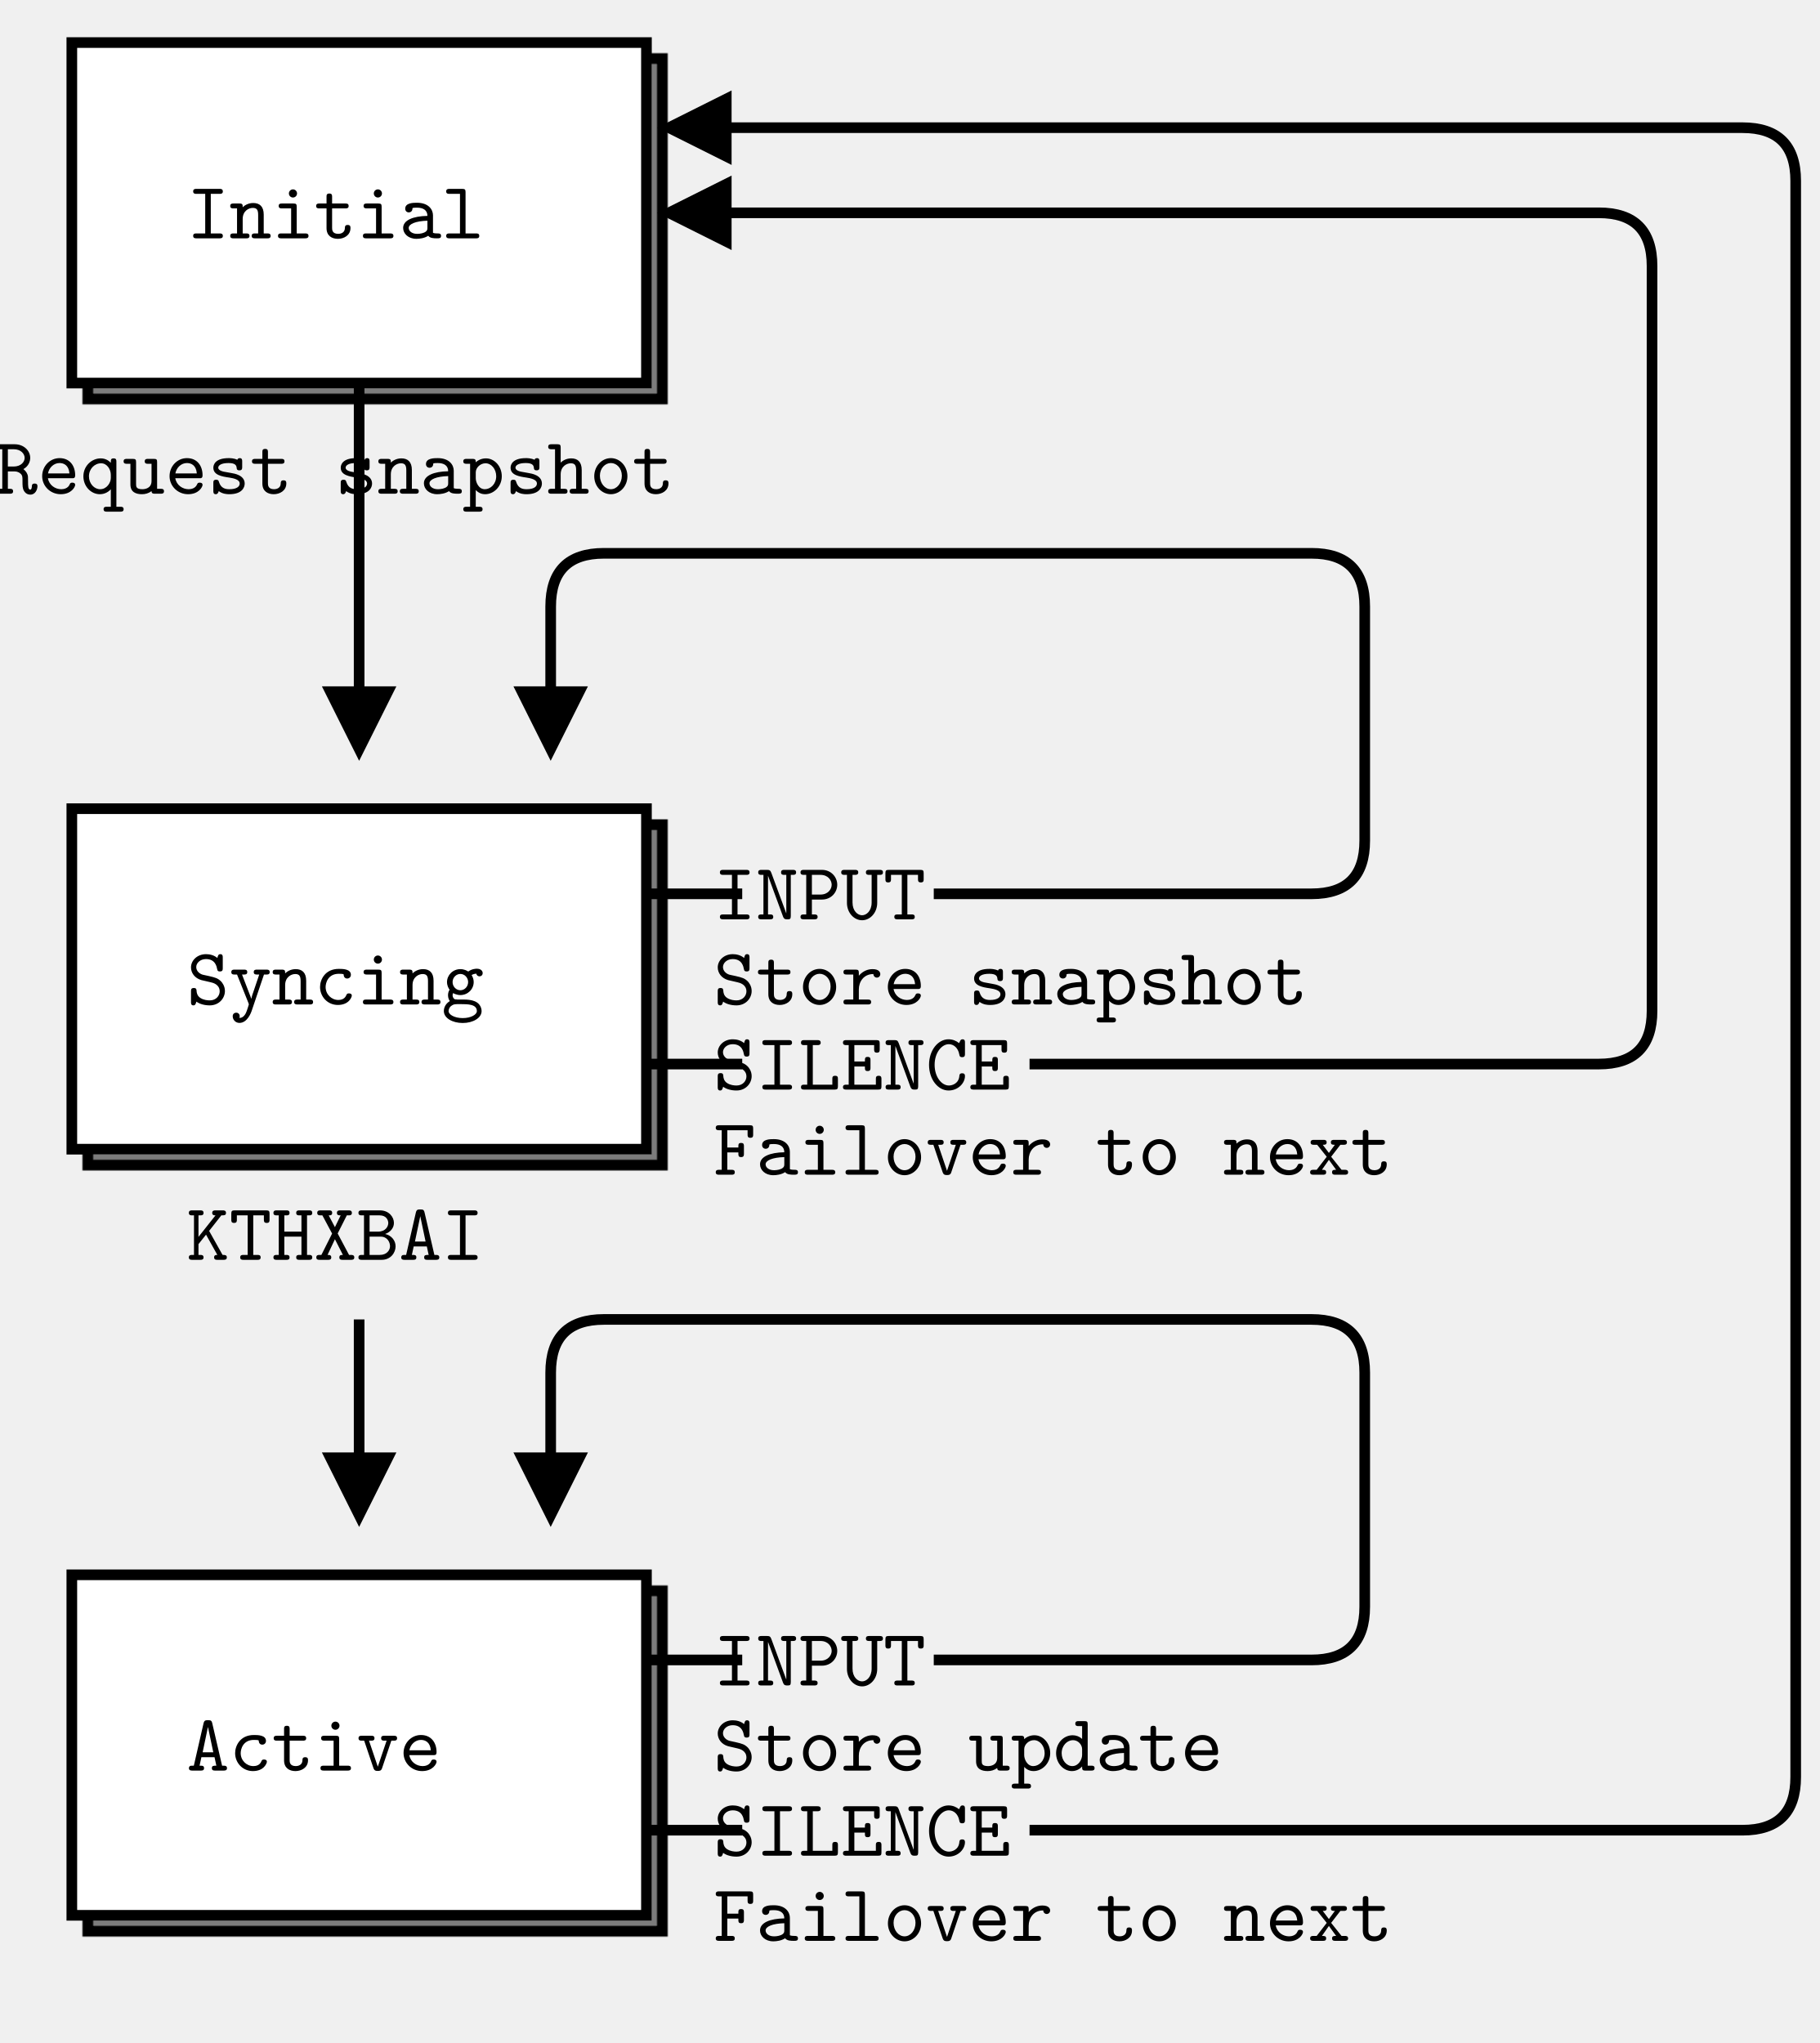
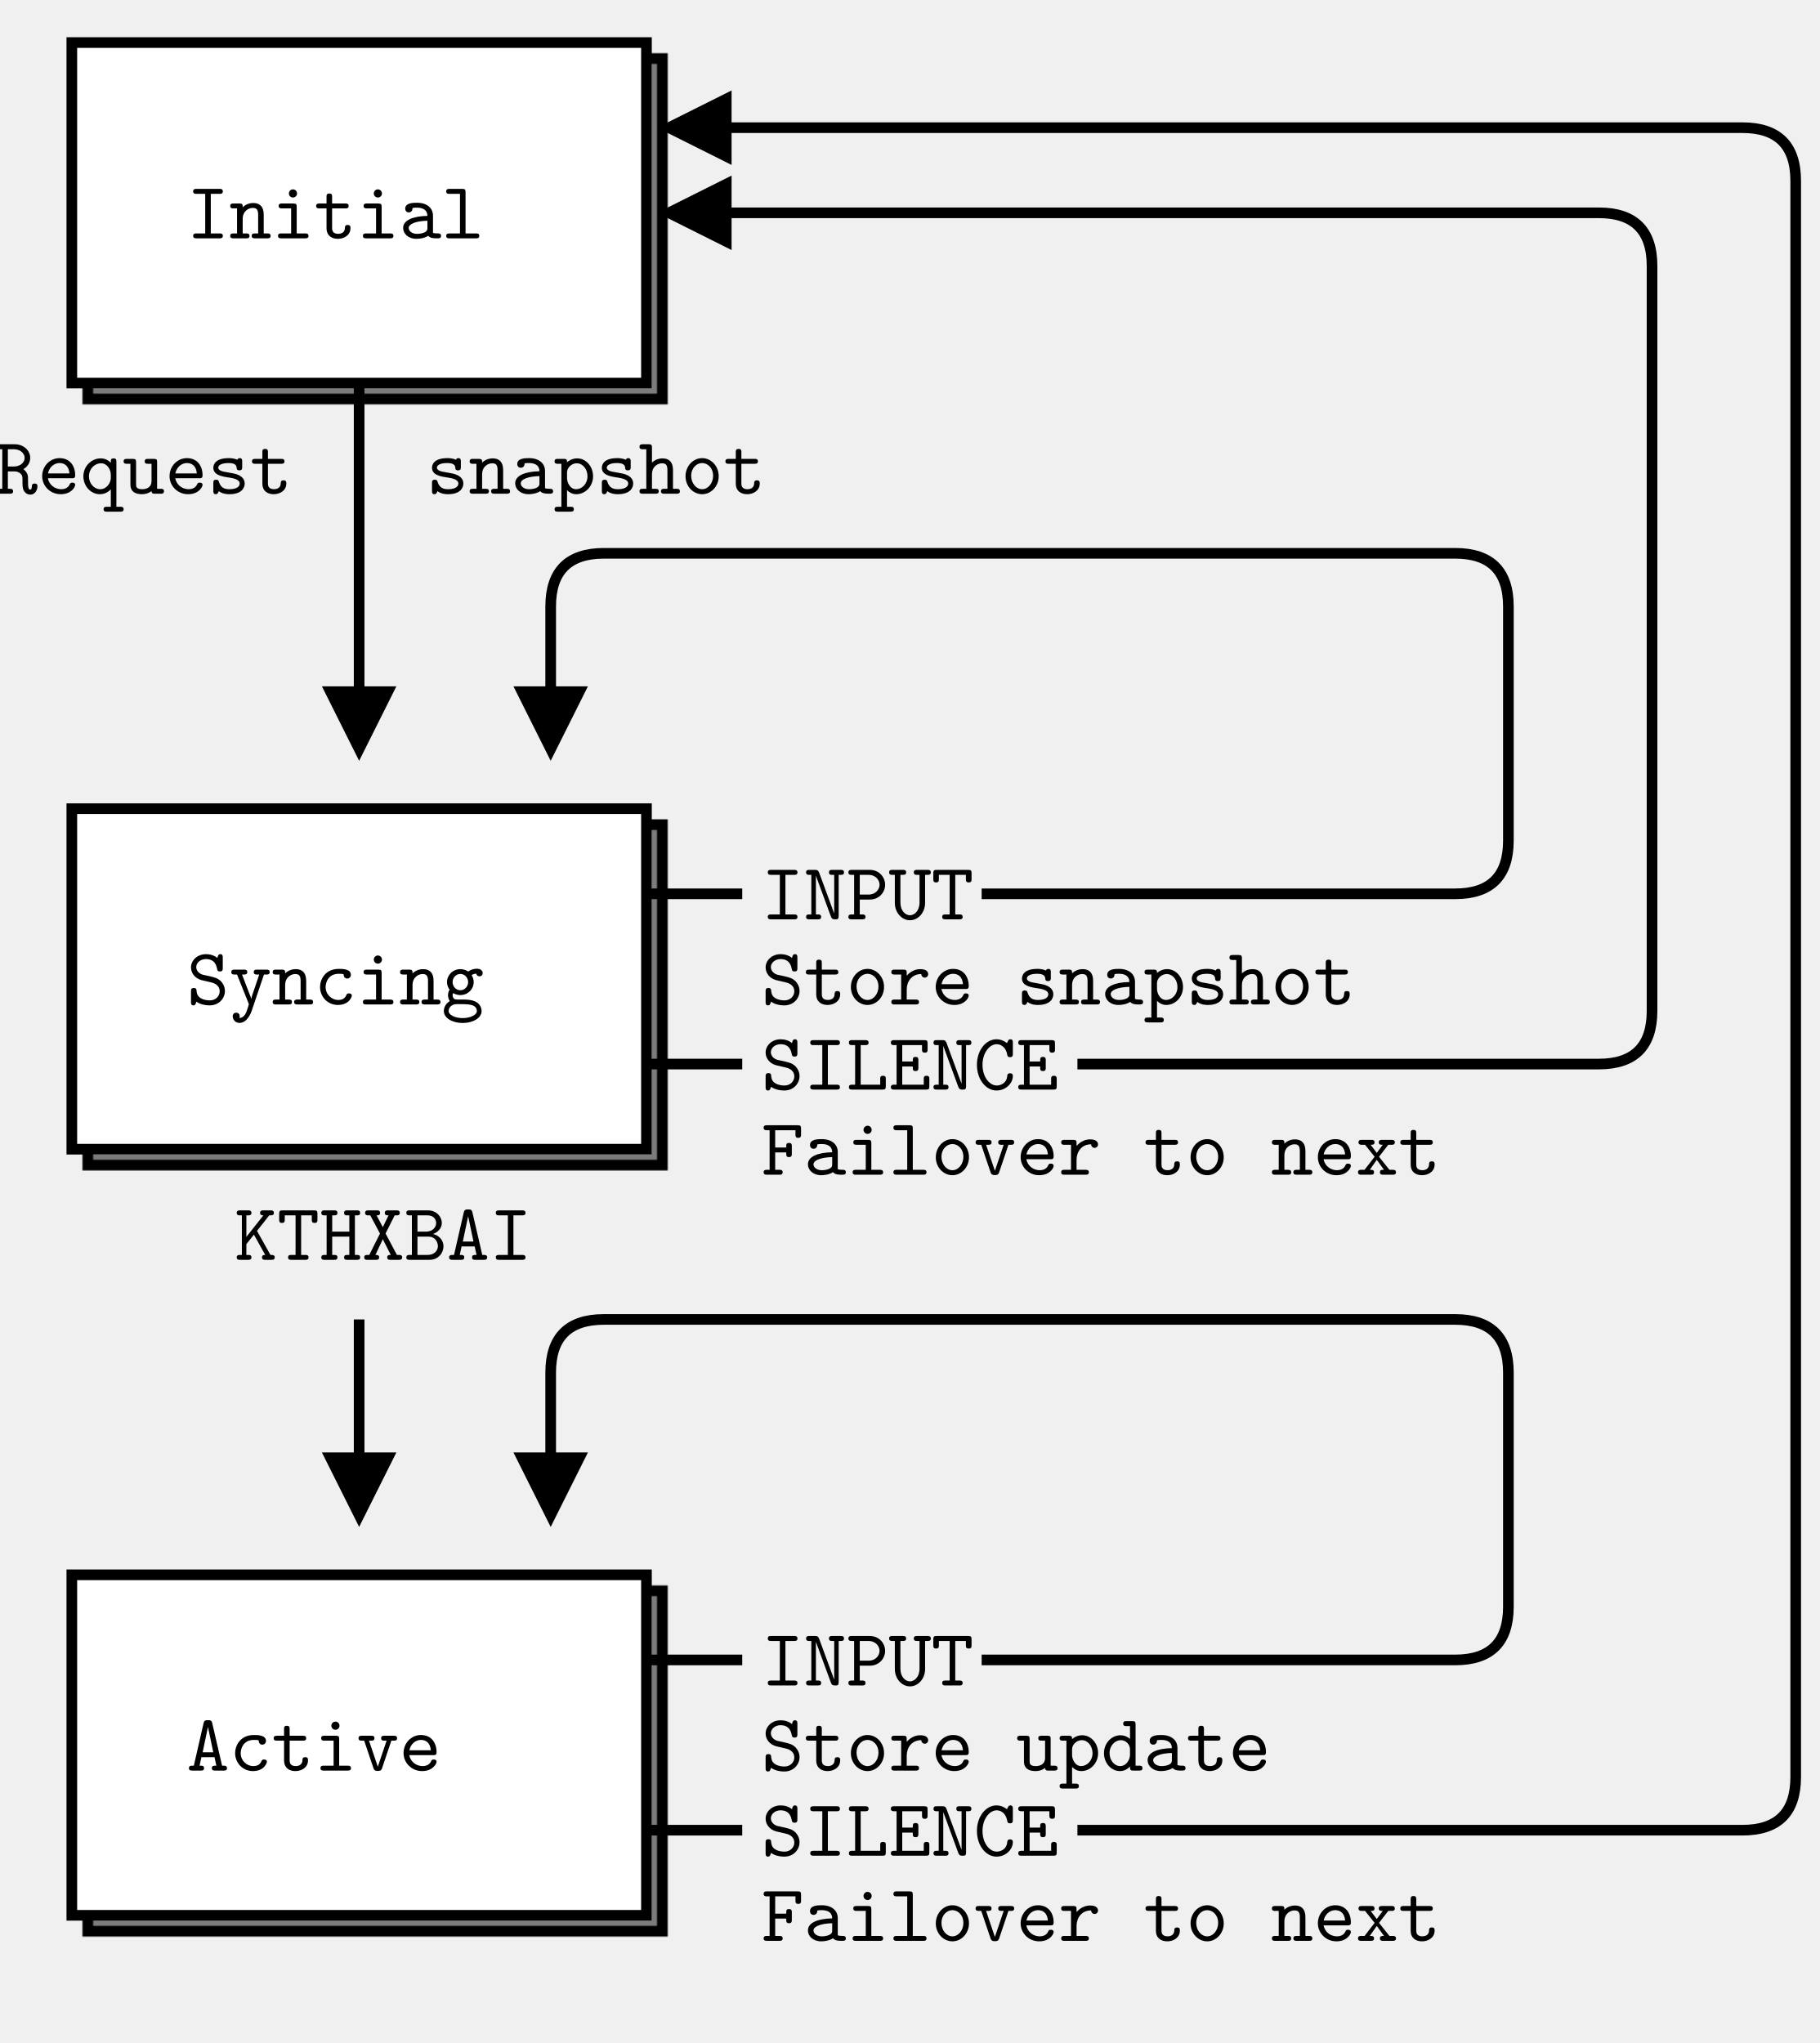
<svg xmlns="http://www.w3.org/2000/svg" width="342px" height="384px" version="1.1">
  <defs>
    <filter id="dsFilter" width="150%" height="150%">
      <feOffset result="offOut" in="SourceGraphic" dx="3" dy="3" />
      <feColorMatrix result="matrixOut" in="offOut" type="matrix" values="0.2 0 0 0 0 0 0.2 0 0 0 0 0 0.2 0 0 0 0 0 1 0" />
      <feBlend in="SourceGraphic" in2="matrixOut" mode="normal" />
    </filter>
    <marker id="iPointer" viewBox="0 0 10 10" refX="5" refY="5" markerUnits="strokeWidth" markerWidth="8" markerHeight="7" orient="auto">
      <path d="M 10 0 L 10 10 L 0 5 z" />
    </marker>
    <marker id="Pointer" viewBox="0 0 10 10" refX="5" refY="5" markerUnits="strokeWidth" markerWidth="8" markerHeight="7" orient="auto">
      <path d="M 0 0 L 10 5 L 0 10 z" />
    </marker>
  </defs>
  <g id="boxes" stroke="black" stroke-width="2" fill="none">
    <g id="group0">
      <path id="path0" filter="url(#dsFilter)" fill="#fff" d="M 13.5 8 L 121.5 8 L 121.5 72 L 13.5 72 Z" />
      <text x="35.1" y="44.8" id="text0" fill="#000" stroke="none" style="font-family:LMMono10,monospace;font-size:15.2px">Initial </text>
    </g>
    <g id="group9">
      <path id="path9" filter="url(#dsFilter)" fill="#fff" d="M 13.5 152 L 121.5 152 L 121.5 216 L 13.5 216 Z" />
      <text x="35.1" y="188.8" id="text9" fill="#000" stroke="none" style="font-family:LMMono10,monospace;font-size:15.2px">Syncing </text>
    </g>
    <g id="group20">
      <path id="path20" filter="url(#dsFilter)" fill="#fff" d="M 13.5 296 L 121.5 296 L 121.5 360 L 13.5 360 Z" />
      <text x="35.1" y="332.8" id="text20" fill="#000" stroke="none" style="font-family:LMMono10,monospace;font-size:15.2px">Active </text>
    </g>
  </g>
  <g id="lines" stroke="black" stroke-width="2" fill="none">
    <g id="group200">
      <path id="path200" marker-end="url(#Pointer)" d="M 67.5 72 L 67.5 136 " />
    </g>
    <g id="group212">
      <path id="path212" marker-end="url(#Pointer)" d="M 67.5 248 L 67.5 280 " />
    </g>
    <g id="group301">
-       <path id="path301" marker-start="url(#iPointer)" d="M 103.5 136 L 103.5 114 Q 103.5 104 113.5 104 L 246.5 104 Q 256.5 104 256.5 114 L 256.5 158 Q 256.5 168 246.5 168 L 175.5 168 " />
+       <path id="path301" marker-start="url(#iPointer)" d="M 103.5 136 L 103.5 114 Q 103.5 104 113.5 104 L 273.5 104 Q 283.5 104 283.5 114 L 283.5 158 Q 283.5 168 273.5 168 L 184.5 168 " />
    </g>
    <g id="group310">
-       <path id="path310" marker-start="url(#iPointer)" d="M 103.5 280 L 103.5 258 Q 103.5 248 113.5 248 L 246.5 248 Q 256.5 248 256.5 258 L 256.5 302 Q 256.5 312 246.5 312 L 175.5 312 " />
+       <path id="path310" marker-start="url(#iPointer)" d="M 103.5 280 L 103.5 258 Q 103.5 248 113.5 248 L 273.5 248 Q 283.5 248 283.5 258 L 283.5 302 Q 283.5 312 273.5 312 L 184.5 312 " />
    </g>
    <g id="group351">
      <path id="path351" d="M 121.5 168 L 139.5 168 " />
    </g>
    <g id="group354">
      <path id="path354" d="M 121.5 200 L 139.5 200 " />
    </g>
    <g id="group362">
      <path id="path362" d="M 121.5 312 L 139.5 312 " />
    </g>
    <g id="group365">
      <path id="path365" d="M 121.5 344 L 139.5 344 " />
    </g>
    <g id="group370">
-       <path id="path370" marker-start="url(#iPointer)" d="M 130.5 24 L 327.5 24 Q 337.5 24 337.5 34 L 337.5 334 Q 337.5 344 327.5 344 L 193.5 344 " />
+       <path id="path370" marker-start="url(#iPointer)" d="M 130.5 24 L 327.5 24 Q 337.5 24 337.5 34 L 337.5 334 Q 337.5 344 327.5 344 L 202.5 344 " />
    </g>
    <g id="group371">
-       <path id="path371" marker-start="url(#iPointer)" d="M 130.5 40 L 300.5 40 Q 310.5 40 310.5 50 L 310.5 190 Q 310.5 200 300.5 200 L 193.5 200 " />
+       <path id="path371" marker-start="url(#iPointer)" d="M 130.5 40 L 300.5 40 Q 310.5 40 310.5 50 L 310.5 190 Q 310.5 200 300.5 200 L 202.5 200 " />
    </g>
  </g>
  <g id="text" fill="black" style="font-family:LMMono10,monospace;font-size:15.2px">
-     <text x="-0.9" y="92.8" id="text1" fill="#000">Request snapshot </text>
-     <text x="134.1" y="172.8" id="text2" fill="#000">INPUT </text>
-     <text x="134.1" y="188.8" id="text4" fill="#000">Store snapshot </text>
-     <text x="134.1" y="204.8" id="text5" fill="#000">SILENCE </text>
-     <text x="134.1" y="220.8" id="text6" fill="#000">Failover to next </text>
-     <text x="35.1" y="236.8" id="text7" fill="#000">KTHXBAI </text>
-     <text x="134.1" y="316.8" id="text8" fill="#000">INPUT </text>
-     <text x="134.1" y="332.8" id="text10" fill="#000">Store update </text>
-     <text x="134.1" y="348.8" id="text11" fill="#000">SILENCE </text>
-     <text x="134.1" y="364.8" id="text12" fill="#000">Failover to next</text>
+     <text x="-0.9" y="92.8" id="text1" fill="#000">Request </text>
+     <text x="80.1" y="92.8" id="text2" fill="#000">snapshot </text>
+     <text x="143.1" y="172.8" id="text3" fill="#000">INPUT </text>
+     <text x="143.1" y="188.8" id="text5" fill="#000">Store snapshot </text>
+     <text x="143.1" y="204.8" id="text6" fill="#000">SILENCE </text>
+     <text x="143.1" y="220.8" id="text7" fill="#000">Failover to next </text>
+     <text x="44.1" y="236.8" id="text8" fill="#000">KTHXBAI </text>
+     <text x="143.1" y="316.8" id="text9" fill="#000">INPUT </text>
+     <text x="143.1" y="332.8" id="text11" fill="#000">Store update </text>
+     <text x="143.1" y="348.8" id="text12" fill="#000">SILENCE </text>
+     <text x="143.1" y="364.8" id="text13" fill="#000">Failover to next</text>
  </g>
</svg>
